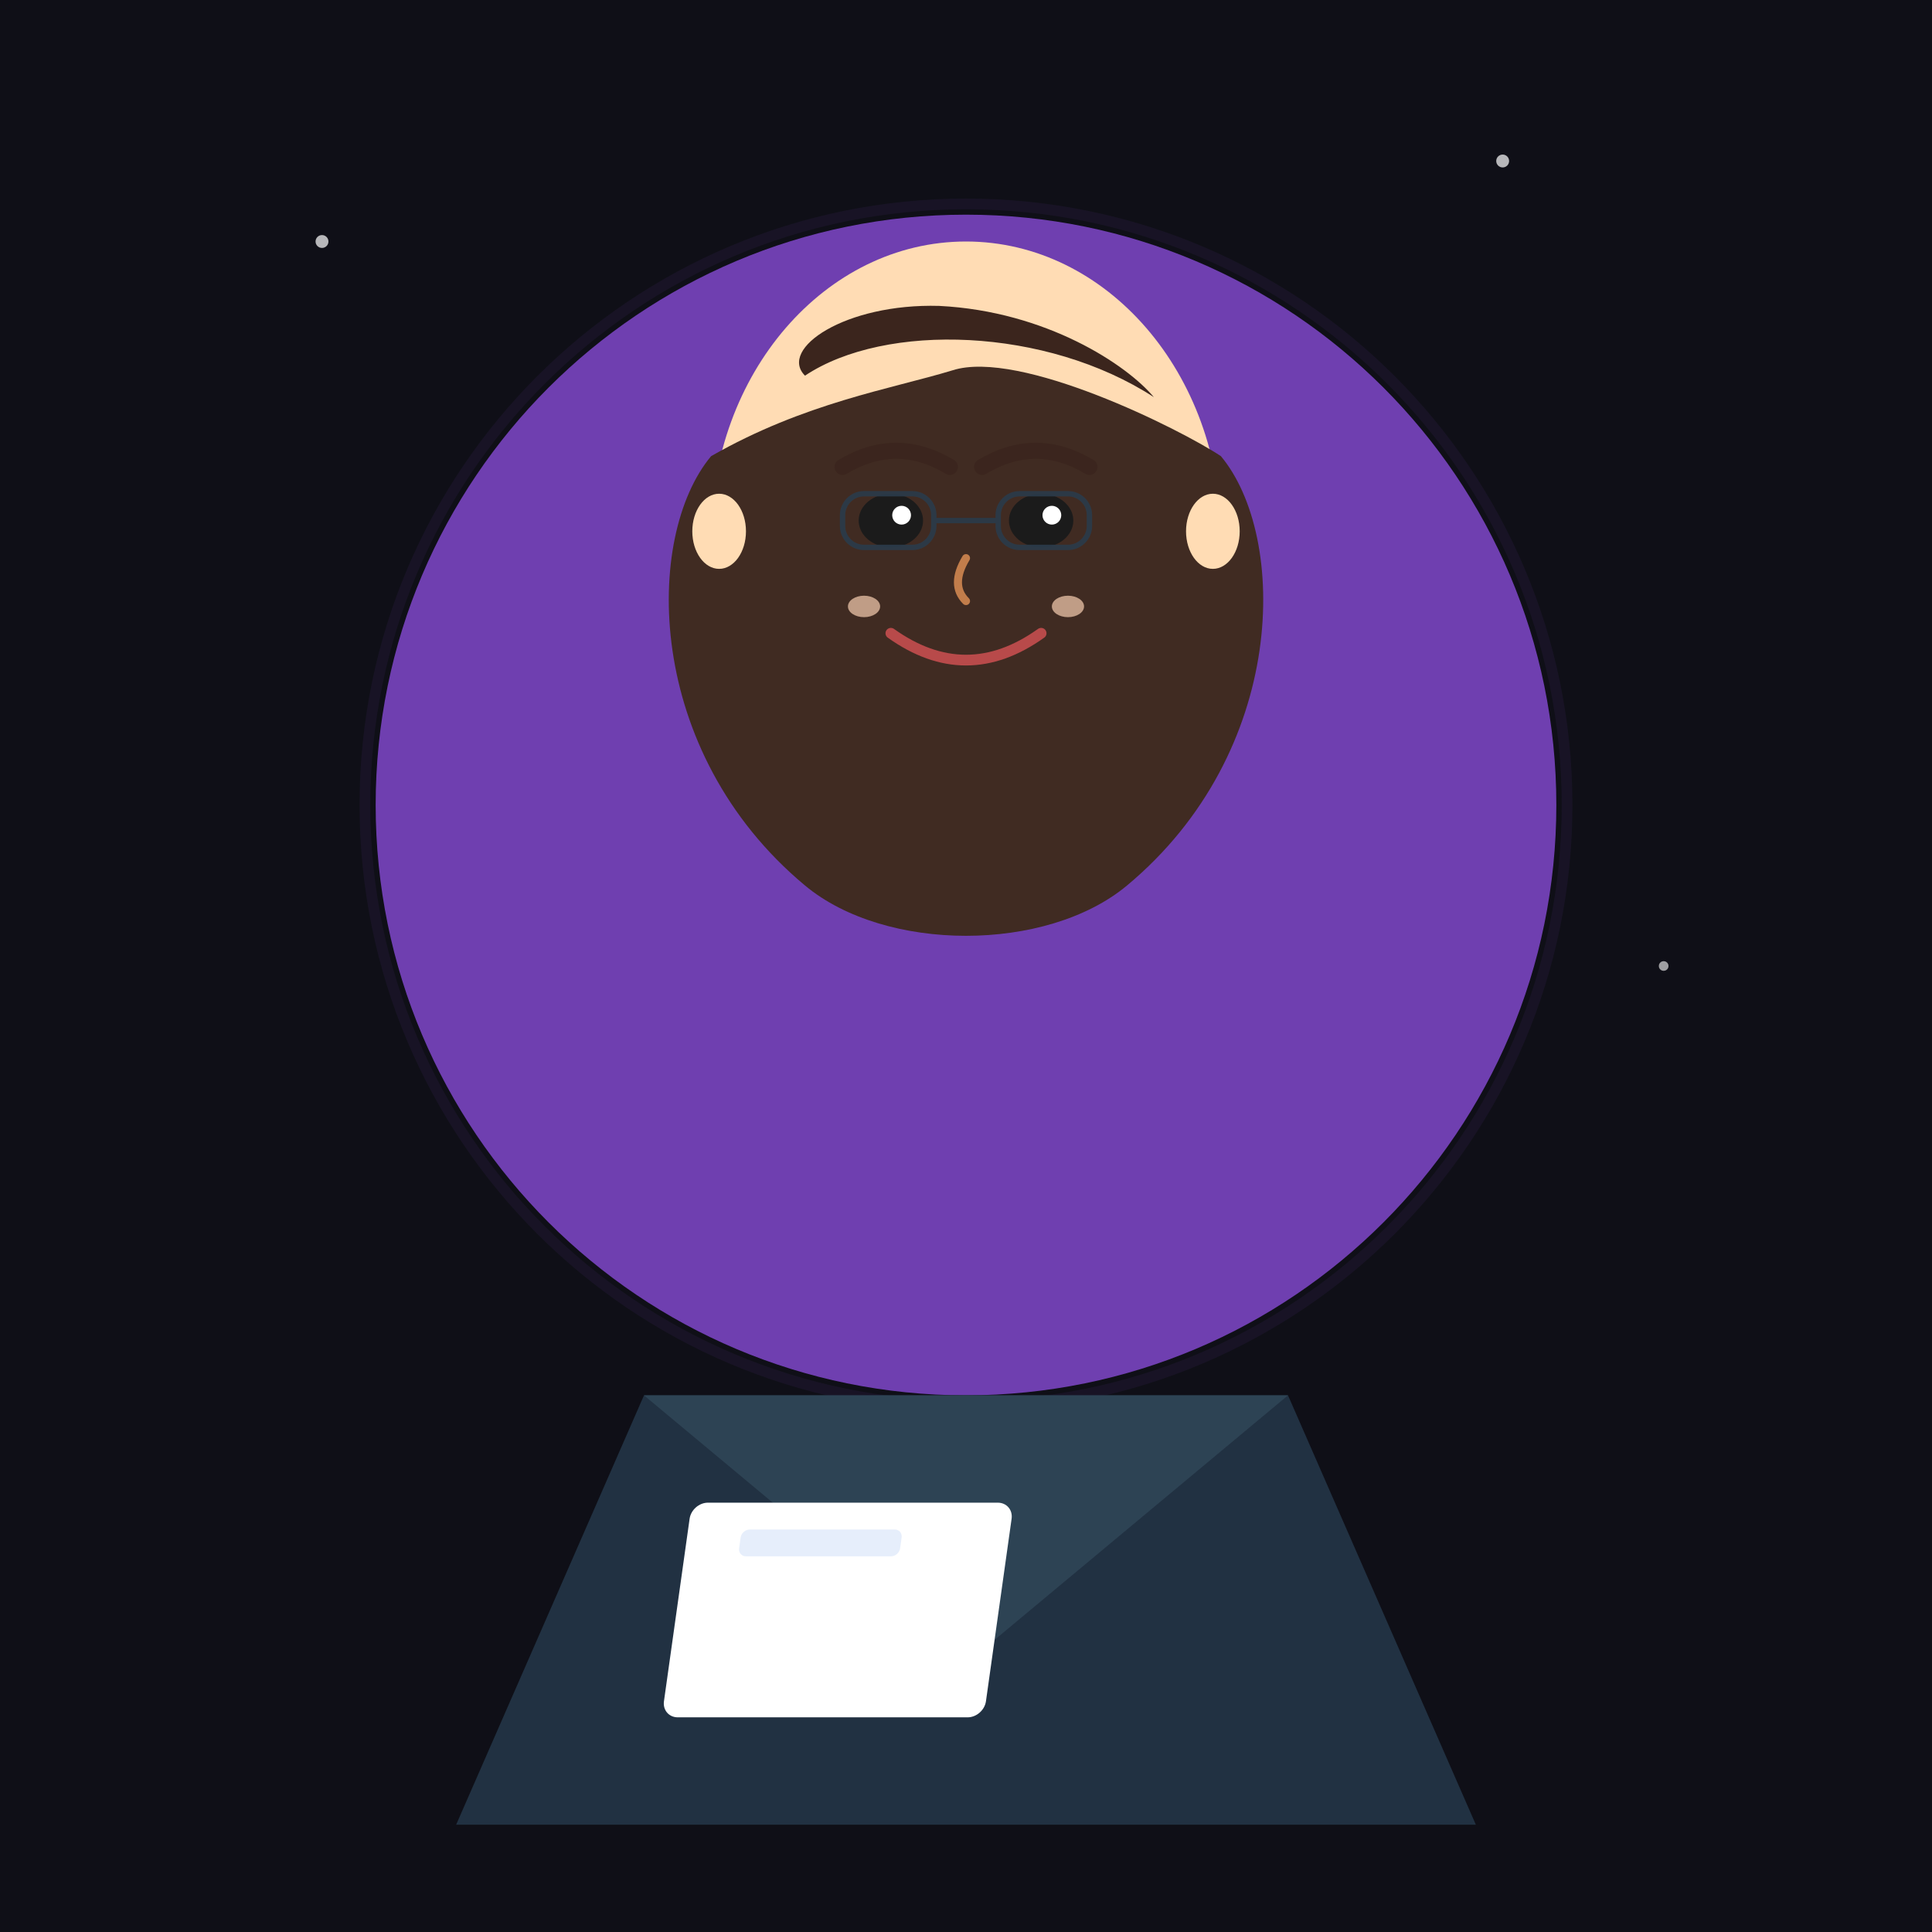
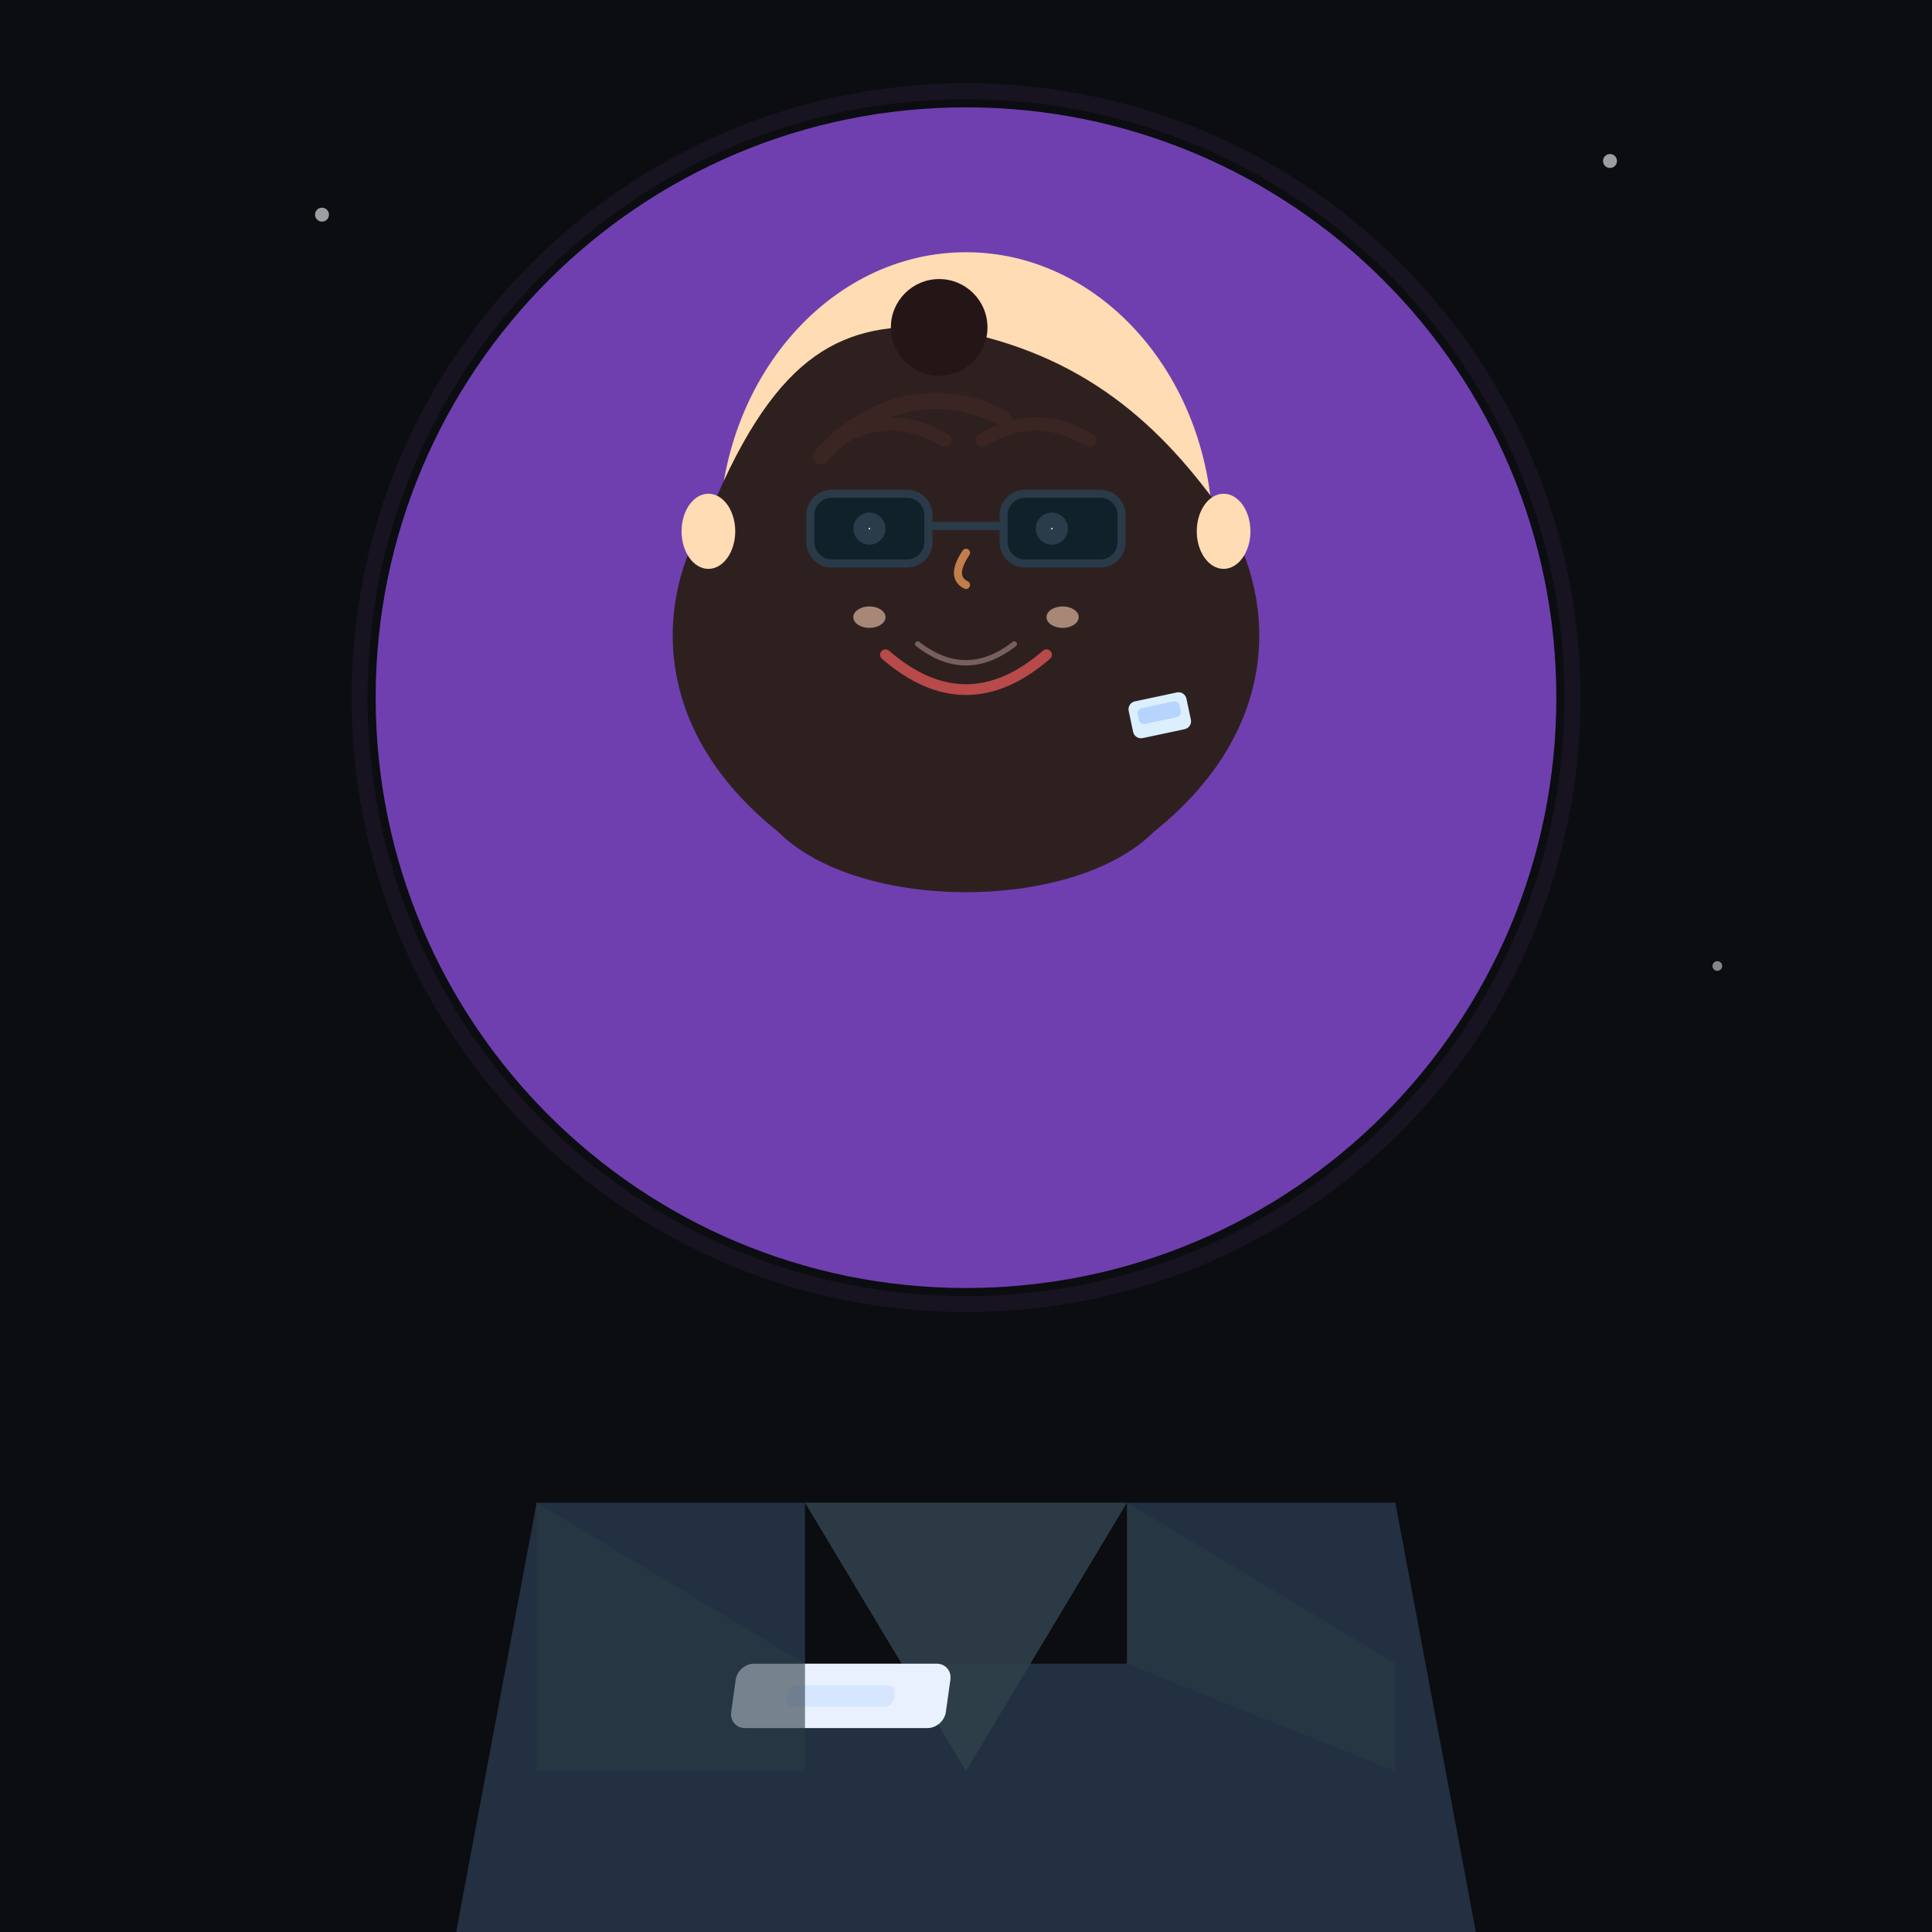
<svg xmlns="http://www.w3.org/2000/svg" width="720" height="720" viewBox="0 0 720 720" role="img" aria-labelledby="title desc">
-   <rect width="100%" height="100%" fill="#0f0f17" />
-   <circle cx="360" cy="300" r="220" fill="#6f3fb0" />
-   <circle cx="360" cy="300" r="224" fill="none" stroke="#5b328f" stroke-width="4" opacity="0.12" />
-   <g transform="translate(0,260)">
-     <path d="M170 420 L550 420 L480 260 L240 260 Z" fill="#213142" />
-     <path d="M240 260 L360 360 L480 260" fill="#2f4556" opacity="0.9" />
-     <rect x="300" y="300" width="120" height="80" rx="6" fill="#ffffff" transform="skewX(-8)" />
-     <rect x="320" y="310" width="60" height="10" rx="3" fill="#e6eefb" transform="skewX(-8)" />
+   <rect width="100%" height="100%" fill="#0b0d10" />
+   <circle cx="360" cy="260" r="220" fill="#6f3fb0" />
+   <circle cx="360" cy="260" r="226" fill="none" stroke="#3f275b" stroke-width="6" opacity="0.22" />
+   <g transform="translate(0,300)">
+     <path d="M170 420 L550 420 L520 260 L420 260 L420 320 L300 320 L300 260 L200 260 L170 420 Z" fill="#233041" />
+     <path d="M300 260 L360 360 L420 260" fill="#2f3f4a" opacity="0.9" />
+     <rect x="320" y="320" width="80" height="24" rx="6" fill="#e9f1ff" transform="skewX(-8)" />
+     <rect x="340" y="328" width="40" height="8" rx="3" fill="#d6e6ff" transform="skewX(-8)" />
+     <path d="M200 260 L300 320 L300 360 L200 360 Z" fill="#2a3a45" opacity="0.6" />
+     <path d="M420 260 L420 320 L520 360 L520 320 Z" fill="#2a3a45" opacity="0.6" />
  </g>
-   <rect x="330" y="240" width="60" height="52" rx="10" fill="#ffdcb4" />
+   <rect x="330" y="230" width="60" height="44" rx="10" fill="#ffdcb4" />
  <g transform="translate(360,200)">
-     <ellipse cx="0" cy="0" rx="95" ry="110" fill="#ffdcb4" />
-     <path d="M-95,-30 C-120,0 -120,80 -60,130 C-30,155 30,155 60,130 C120,80 120,0 95,-30 C80,-40 20,-70 -5,-62 C-28,-55 -60,-50 -95,-30 Z" fill="#402b22" />
-     <path d="M-60,-60 C-30,-80 30,-78 70,-52 C60,-64 30,-84 -10,-86 C-45,-87 -70,-70 -60,-60 Z" fill="#3b251d" />
-     <ellipse cx="-92" cy="-2" rx="10" ry="14" fill="#ffdcb4" />
-     <ellipse cx="92" cy="-2" rx="10" ry="14" fill="#ffdcb4" />
-     <g transform="translate(0,-6)">
-       <ellipse cx="-28" cy="0" rx="12" ry="10" fill="#1b1b1b" />
-       <ellipse cx="28" cy="0" rx="12" ry="10" fill="#1b1b1b" />
-       <circle cx="-24" cy="-2" r="3.5" fill="#ffffff" />
-       <circle cx="32" cy="-2" r="3.5" fill="#ffffff" />
+     <ellipse cx="0" cy="0" rx="92" ry="106" fill="#ffdcb4" />
+     <path d="M-95,-10 C-115,20 -120,70 -70,110 C-40,140 40,140 70,110 C120,70 115,20 95,-10 C70,-45 40,-70 -10,-78 C-45,-80 -70,-70 -95,-10 Z" fill="#2f2020" />
+     <circle cx="-10" cy="-78" r="18" fill="#241617" />
+     <path d="M-54,-30 C-38,-48 -12,-58 14,-44" stroke="#3b2523" stroke-width="6" stroke-linecap="round" fill="none" />
+     <ellipse cx="-96" cy="-2" rx="10" ry="14" fill="#ffdcb4" />
+     <ellipse cx="96" cy="-2" rx="10" ry="14" fill="#ffdcb4" />
+     <g transform="translate(0,-4)" stroke="#2a3b4a" stroke-width="3" fill="none">
+       <rect x="-58" y="-12" width="44" height="26" rx="8" ry="8" fill="#102129" opacity="0.95" />
+       <rect x="14" y="-12" width="44" height="26" rx="8" ry="8" fill="#102129" opacity="0.95" />
+       <path d="M-14,0 L14,0" stroke="#2a3b4a" stroke-width="3" />
+       <circle cx="-36" cy="1" r="4.5" fill="#111619" />
+       <circle cx="32" cy="1" r="4.5" fill="#111619" />
+       <circle cx="-36" cy="1" r="1.8" fill="#e6eef6" />
+       <circle cx="32" cy="1" r="1.8" fill="#e6eef6" />
    </g>
-     <path d="M-46,-26 q20 -12 40 0" stroke="#3b251d" stroke-width="6" stroke-linecap="round" fill="none" opacity="0.95" />
-     <path d="M6,-26 q20 -12 40 0" stroke="#3b251d" stroke-width="6" stroke-linecap="round" fill="none" opacity="0.95" />
-     <path d="M0,8 q-6 10 0 16" stroke="#c27d4b" stroke-width="3" stroke-linecap="round" fill="none" />
-     <path d="M-28,36 q28 20 56 0" stroke="#b84a4a" stroke-width="4" stroke-linecap="round" fill="none" />
-     <ellipse cx="-38" cy="26" rx="6" ry="4" fill="#f6cdb0" opacity="0.7" />
-     <ellipse cx="38" cy="26" rx="6" ry="4" fill="#f6cdb0" opacity="0.7" />
-     <g transform="translate(0,-6)" stroke="#2a3b4a" stroke-width="2" fill="none" opacity="0.9">
-       <rect x="-46" y="-10" width="34" height="20" rx="8" ry="8" />
-       <rect x="12" y="-10" width="34" height="20" rx="8" ry="8" />
-       <path d="M-12,0 L12,0" />
+     <path d="M-48,-36 q20 -12 40 0" stroke="#3b2523" stroke-width="5" stroke-linecap="round" fill="none" opacity="0.95" />
+     <path d="M6,-36 q20 -12 40 0" stroke="#3b2523" stroke-width="5" stroke-linecap="round" fill="none" opacity="0.95" />
+     <path d="M0,6 q-6 9 0 12" stroke="#c27d4b" stroke-width="3" stroke-linecap="round" fill="none" />
+     <path d="M-30,44 q30 26 60 0" stroke="#b84a4a" stroke-width="4" stroke-linecap="round" fill="none" />
+     <path d="M-18,40 q18 14 36 0" stroke="#ffd4d1" stroke-width="2" stroke-linecap="round" fill="none" opacity="0.35" />
+     <ellipse cx="-36" cy="30" rx="6" ry="4" fill="#f6cdb0" opacity="0.6" />
+     <ellipse cx="36" cy="30" rx="6" ry="4" fill="#f6cdb0" opacity="0.6" />
+     <g transform="translate(60,62) rotate(-12)">
+       <rect x="0" y="0" width="22" height="14" rx="3" fill="#dbefff" />
+       <rect x="3" y="3" width="16" height="6" rx="2" fill="#b7d4ff" />
    </g>
  </g>
-   <circle cx="120" cy="90" r="2.4" fill="#ffffff" opacity="0.7" />
-   <circle cx="560" cy="60" r="2.4" fill="#ffffff" opacity="0.7" />
-   <circle cx="620" cy="360" r="1.8" fill="#ffffff" opacity="0.6" />
+   <circle cx="120" cy="80" r="2.6" fill="#ffffff" opacity="0.6" />
+   <circle cx="600" cy="60" r="2.6" fill="#ffffff" opacity="0.6" />
+   <circle cx="640" cy="360" r="1.8" fill="#ffffff" opacity="0.5" />
</svg>
